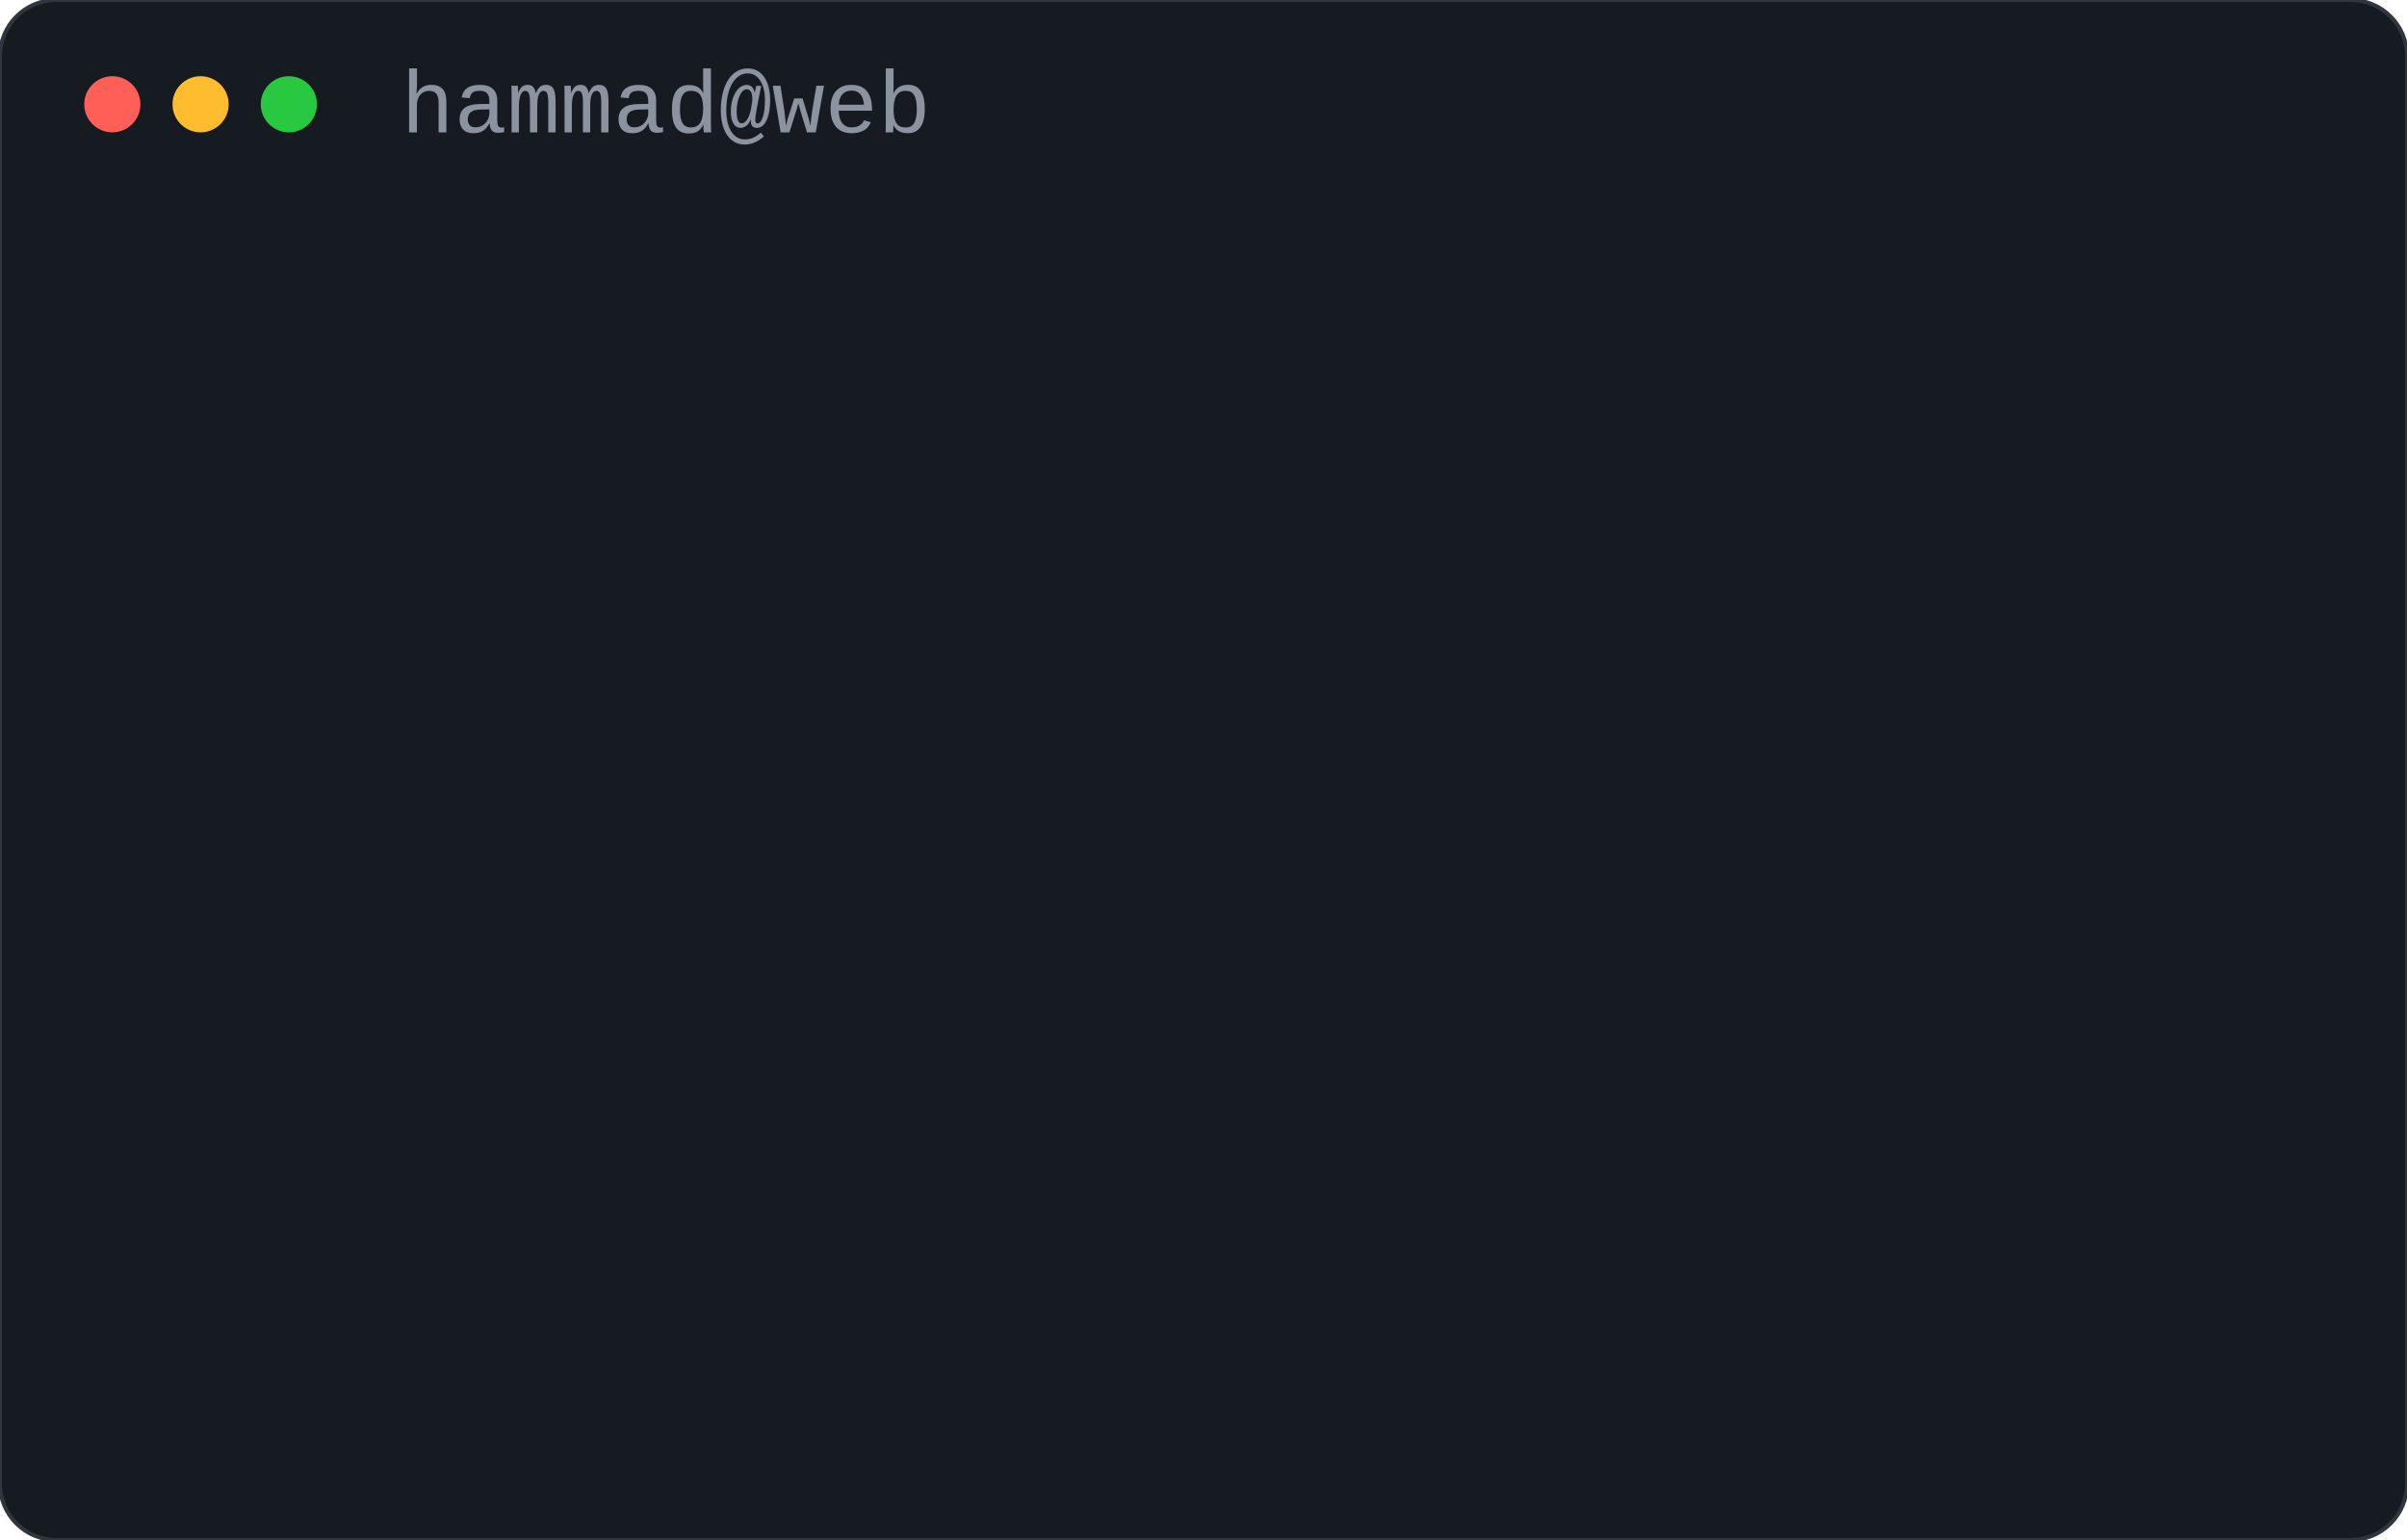
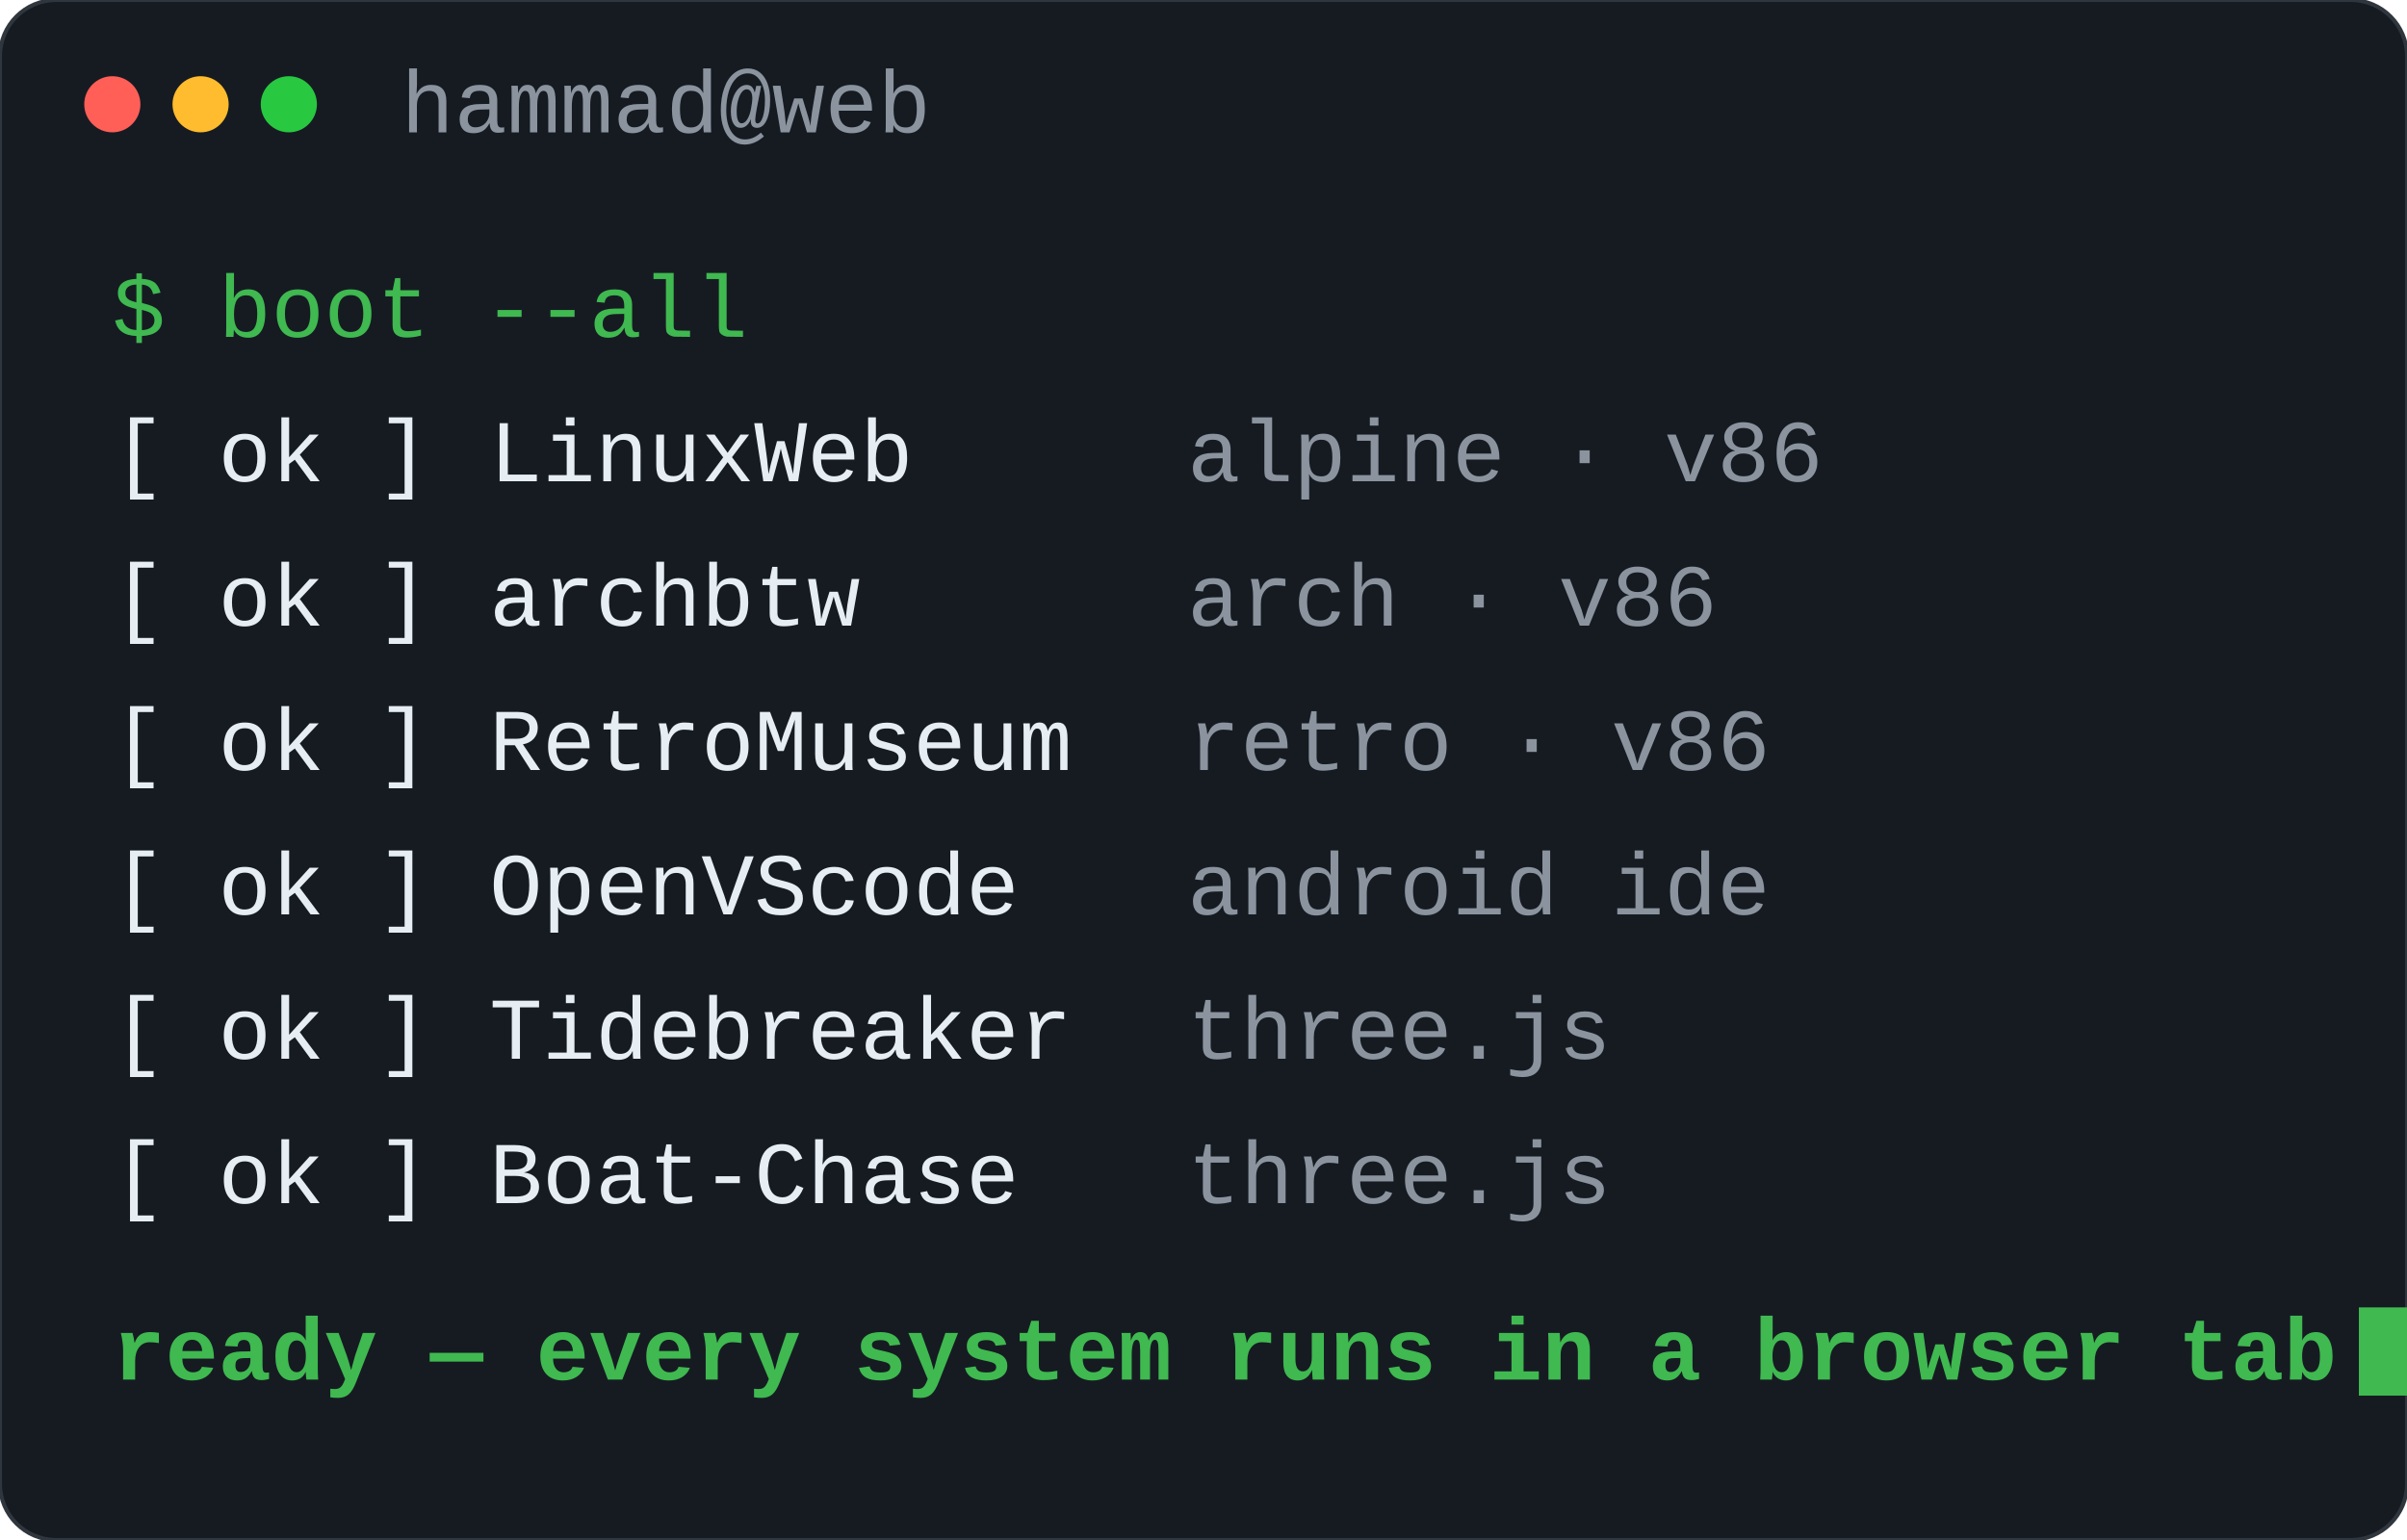
<svg xmlns="http://www.w3.org/2000/svg" viewBox="0 0 600 384" width="600" height="384" role="img" aria-label="Boot log listing the systems, each marked ok">
  <rect width="600" height="384" rx="14" fill="#161b22" stroke="#30363d" />
  <circle cx="28" cy="26" r="7" fill="#ff5f57" />
  <circle cx="50" cy="26" r="7" fill="#febc2e" />
  <circle cx="72" cy="26" r="7" fill="#28c840" />
  <text x="100" y="33" font-family="ui-monospace, SFMono-Regular, Menlo, Consolas, 'Liberation Mono', monospace" font-size="22" fill="#8b949e">hammad@web</text>
-   <text x="28" y="84" font-family="ui-monospace, SFMono-Regular, Menlo, Consolas, 'Liberation Mono', monospace" font-size="22" fill="#3fb950" opacity="0">$ boot --all<set attributeName="opacity" to="1" begin="0.25s" fill="freeze" />
+   <text x="28" y="84" font-family="ui-monospace, SFMono-Regular, Menlo, Consolas, 'Liberation Mono', monospace" font-size="22" fill="#3fb950">$ boot --all</text>
+   <text x="28" y="120" font-family="ui-monospace, SFMono-Regular, Menlo, Consolas, 'Liberation Mono', monospace" font-size="22" fill="#e6edf3">[ ok ]<tspan x="122">LinuxWeb</tspan>
+     <tspan x="296" fill="#8b949e">alpine · v86</tspan>
  </text>
-   <text x="28" y="120" font-family="ui-monospace, SFMono-Regular, Menlo, Consolas, 'Liberation Mono', monospace" font-size="22" fill="#e6edf3" opacity="0">[ ok ]<tspan x="122">LinuxWeb</tspan>
-     <tspan x="296" fill="#8b949e">alpine · v86</tspan>
-     <set attributeName="opacity" to="1" begin="0.53s" fill="freeze" />
+   <text x="28" y="156" font-family="ui-monospace, SFMono-Regular, Menlo, Consolas, 'Liberation Mono', monospace" font-size="22" fill="#e6edf3">[ ok ]<tspan x="122">archbtw</tspan>
+     <tspan x="296" fill="#8b949e">arch · v86</tspan>
  </text>
-   <text x="28" y="156" font-family="ui-monospace, SFMono-Regular, Menlo, Consolas, 'Liberation Mono', monospace" font-size="22" fill="#e6edf3" opacity="0">[ ok ]<tspan x="122">archbtw</tspan>
-     <tspan x="296" fill="#8b949e">arch · v86</tspan>
-     <set attributeName="opacity" to="1" begin="0.81s" fill="freeze" />
+   <text x="28" y="192" font-family="ui-monospace, SFMono-Regular, Menlo, Consolas, 'Liberation Mono', monospace" font-size="22" fill="#e6edf3">[ ok ]<tspan x="122">RetroMuseum</tspan>
+     <tspan x="296" fill="#8b949e">retro · v86</tspan>
  </text>
-   <text x="28" y="192" font-family="ui-monospace, SFMono-Regular, Menlo, Consolas, 'Liberation Mono', monospace" font-size="22" fill="#e6edf3" opacity="0">[ ok ]<tspan x="122">RetroMuseum</tspan>
-     <tspan x="296" fill="#8b949e">retro · v86</tspan>
-     <set attributeName="opacity" to="1" begin="1.09s" fill="freeze" />
+   <text x="28" y="228" font-family="ui-monospace, SFMono-Regular, Menlo, Consolas, 'Liberation Mono', monospace" font-size="22" fill="#e6edf3">[ ok ]<tspan x="122">OpenVScode</tspan>
+     <tspan x="296" fill="#8b949e">android ide</tspan>
  </text>
-   <text x="28" y="228" font-family="ui-monospace, SFMono-Regular, Menlo, Consolas, 'Liberation Mono', monospace" font-size="22" fill="#e6edf3" opacity="0">[ ok ]<tspan x="122">OpenVScode</tspan>
-     <tspan x="296" fill="#8b949e">android ide</tspan>
-     <set attributeName="opacity" to="1" begin="1.37s" fill="freeze" />
+   <text x="28" y="264" font-family="ui-monospace, SFMono-Regular, Menlo, Consolas, 'Liberation Mono', monospace" font-size="22" fill="#e6edf3">[ ok ]<tspan x="122">Tidebreaker</tspan>
+     <tspan x="296" fill="#8b949e">three.js</tspan>
  </text>
-   <text x="28" y="264" font-family="ui-monospace, SFMono-Regular, Menlo, Consolas, 'Liberation Mono', monospace" font-size="22" fill="#e6edf3" opacity="0">[ ok ]<tspan x="122">Tidebreaker</tspan>
+   <text x="28" y="300" font-family="ui-monospace, SFMono-Regular, Menlo, Consolas, 'Liberation Mono', monospace" font-size="22" fill="#e6edf3">[ ok ]<tspan x="122">Boat-Chase</tspan>
    <tspan x="296" fill="#8b949e">three.js</tspan>
-     <set attributeName="opacity" to="1" begin="1.65s" fill="freeze" />
  </text>
-   <text x="28" y="300" font-family="ui-monospace, SFMono-Regular, Menlo, Consolas, 'Liberation Mono', monospace" font-size="22" fill="#e6edf3" opacity="0">[ ok ]<tspan x="122">Boat-Chase</tspan>
-     <tspan x="296" fill="#8b949e">three.js</tspan>
-     <set attributeName="opacity" to="1" begin="1.93s" fill="freeze" />
-   </text>
-   <text x="28" y="344" font-family="ui-monospace, SFMono-Regular, Menlo, Consolas, 'Liberation Mono', monospace" font-size="22" font-weight="700" fill="#3fb950" opacity="0">ready — every system runs in a browser tab<set attributeName="opacity" to="1" begin="2.21s" fill="freeze" />
-   </text>
+   <text x="28" y="344" font-family="ui-monospace, SFMono-Regular, Menlo, Consolas, 'Liberation Mono', monospace" font-size="22" font-weight="700" fill="#3fb950">ready — every system runs in a browser tab</text>
+   <rect x="588" y="326" width="12" height="22" fill="#3fb950">
+     <animate attributeName="opacity" values="1;0" dur="1s" repeatCount="indefinite" calcMode="discrete" />
+   </rect>
</svg>
